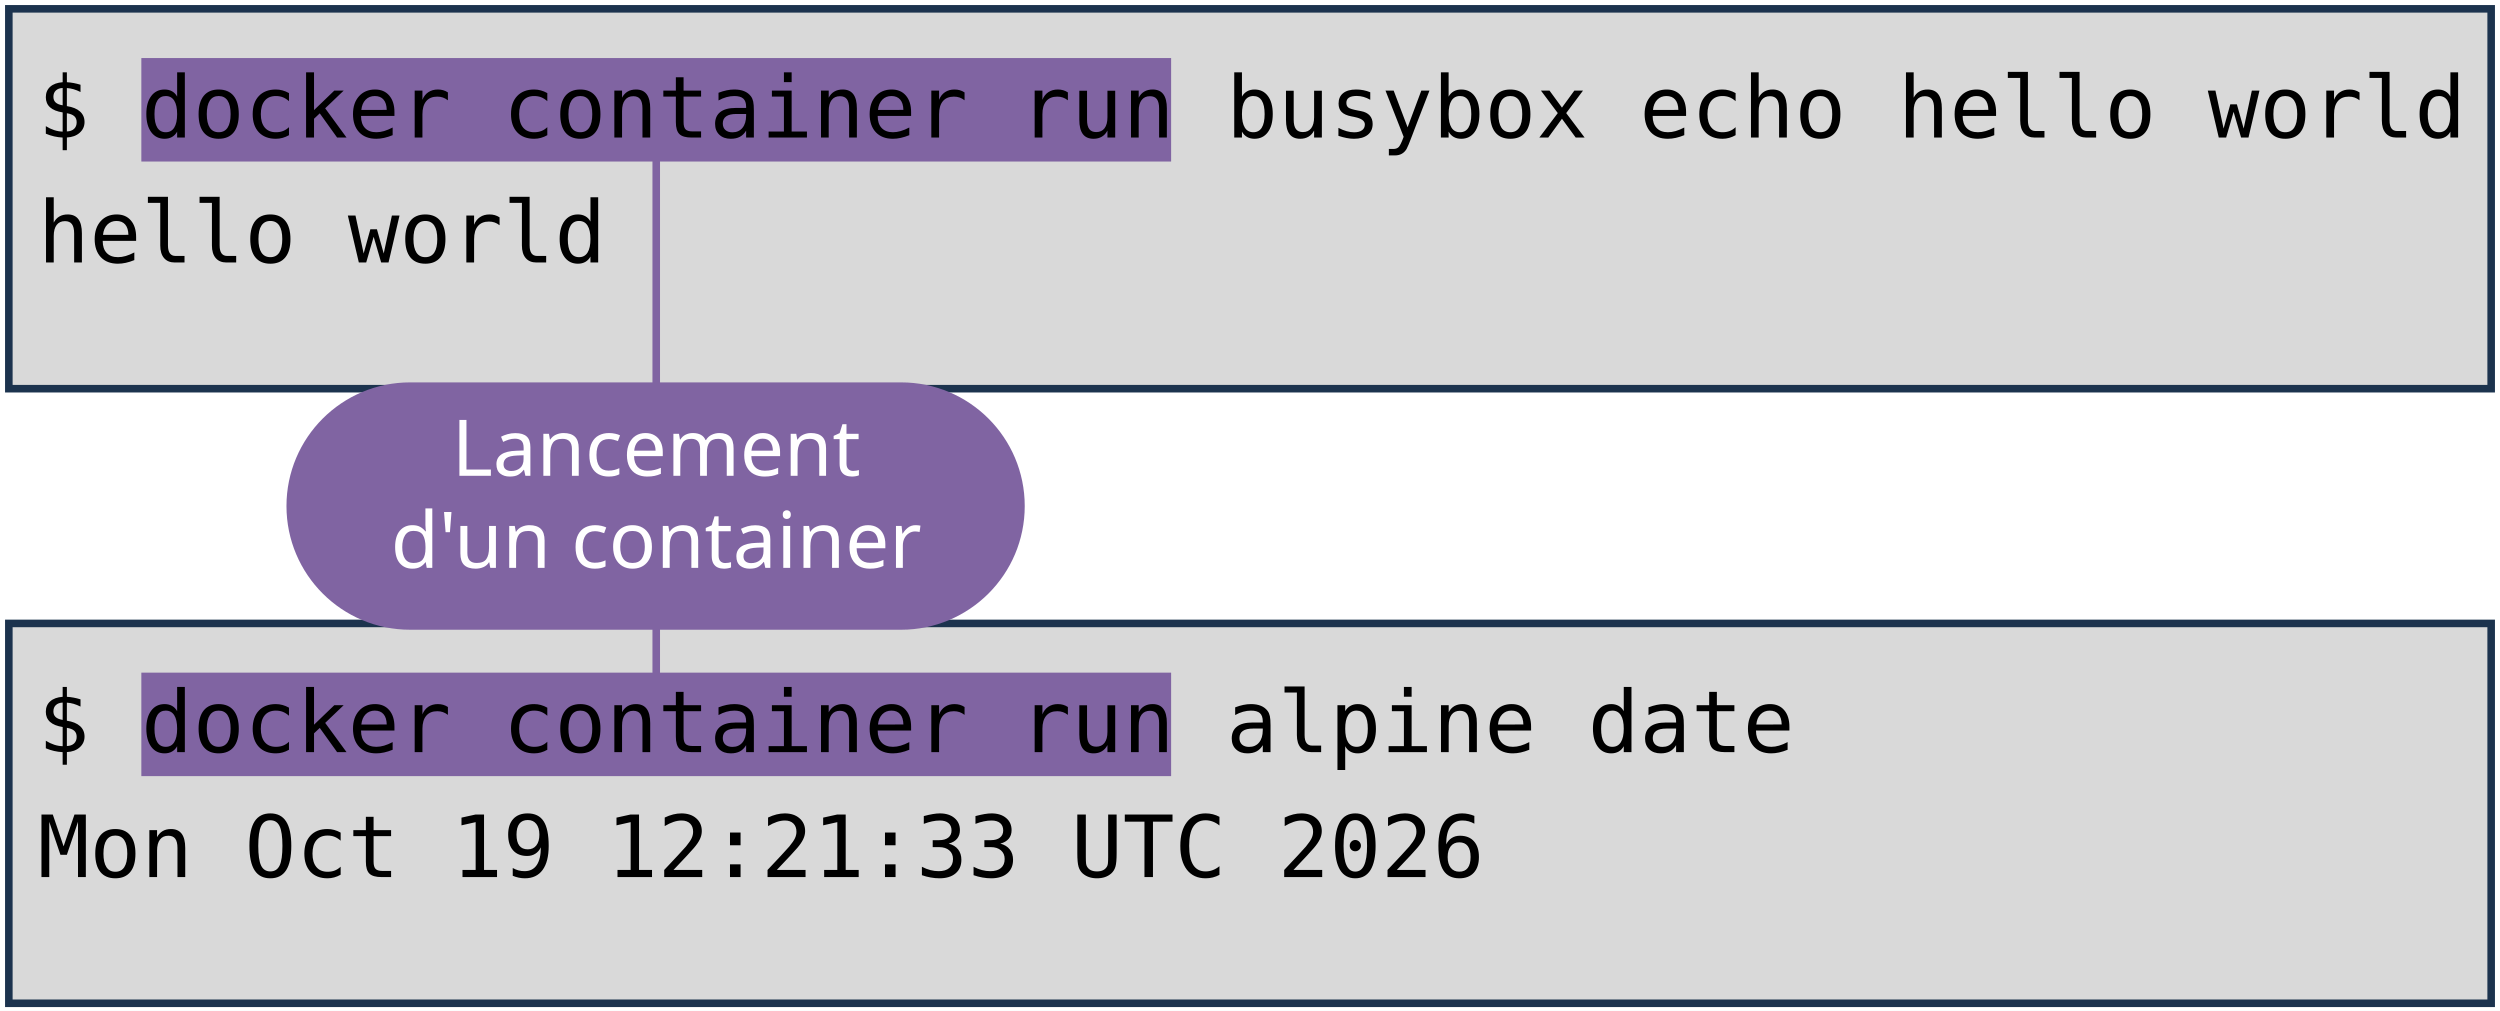
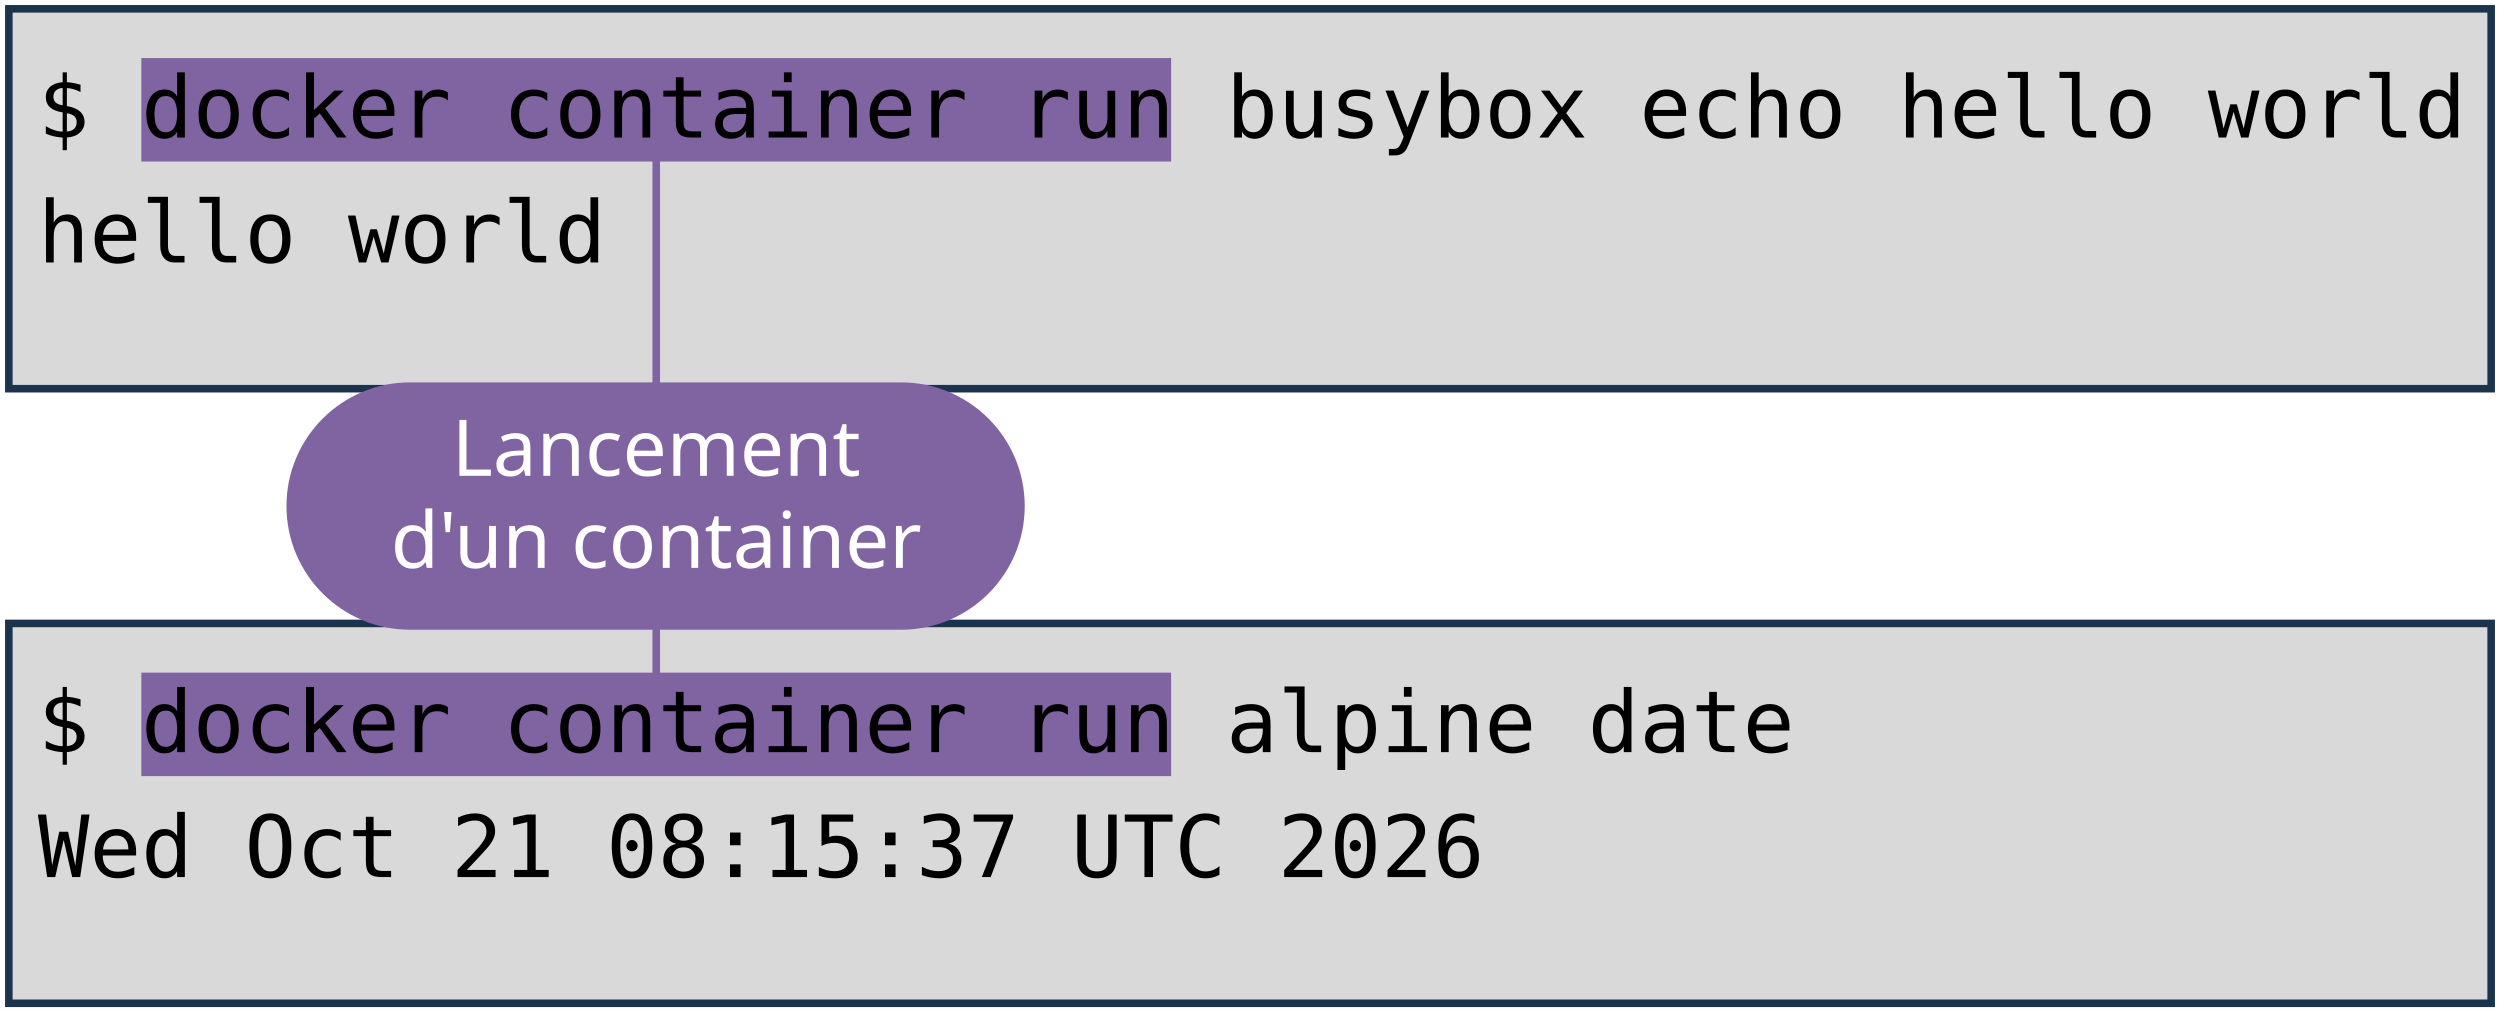
<svg xmlns="http://www.w3.org/2000/svg" viewBox="0 0 1981 801" width="1981" height="801" role="img" aria-label="Deux terminaux : docker container run busybox echo hello world, et docker container run alpine date. Annotations : lancement d'un container, image, commande lancée.">
  <style>
    .code { font-family: "DejaVu Sans Mono", Menlo, Consolas, monospace; font-size: 68px; fill: #000000; }
    .pill { font-family: "Trebuchet MS", "Century Gothic", Verdana, sans-serif; font-size: 62px; text-anchor: middle; }
  </style>
  <rect width="1981" height="801" fill="#FFFFFF" />
  <rect x="7" y="7" width="1967" height="301" fill="#D9D9D9" stroke="#1C334E" stroke-width="6" />
  <rect x="7" y="494" width="1967" height="301" fill="#D9D9D9" stroke="#1C334E" stroke-width="6" />
  <rect x="112" y="46" width="816" height="82" fill="#8064A2" />
  <rect x="112" y="533" width="816" height="82" fill="#8064A2" />
  <text x="30" y="109" class="code" xml:space="preserve">$ docker container run busybox echo hello world</text>
  <text x="30" y="208" class="code" xml:space="preserve">hello world</text>
  <text x="30" y="596" class="code" xml:space="preserve">$ docker container run alpine date</text>
-   <text x="30" y="695" class="code" xml:space="preserve">Mon Oct 19 12:21:33 UTC 2026</text>
+   <text x="30" y="695" class="code" xml:space="preserve">Wed Oct 21 08:15:37 UTC 2026</text>
  <path d="M 520 401 L 520 128" stroke="#8064A2" stroke-width="6" fill="none" stroke-linecap="round" />
  <path d="M 520 401 L 520 533" stroke="#8064A2" stroke-width="6" fill="none" stroke-linecap="round" />
  <rect x="227" y="303" width="585" height="196" rx="98" fill="#8064A2" />
  <text x="520" y="377" class="pill" fill="#FFFFFF">Lancement</text>
  <text x="520" y="450" class="pill" fill="#FFFFFF">d'un container</text>
</svg>
